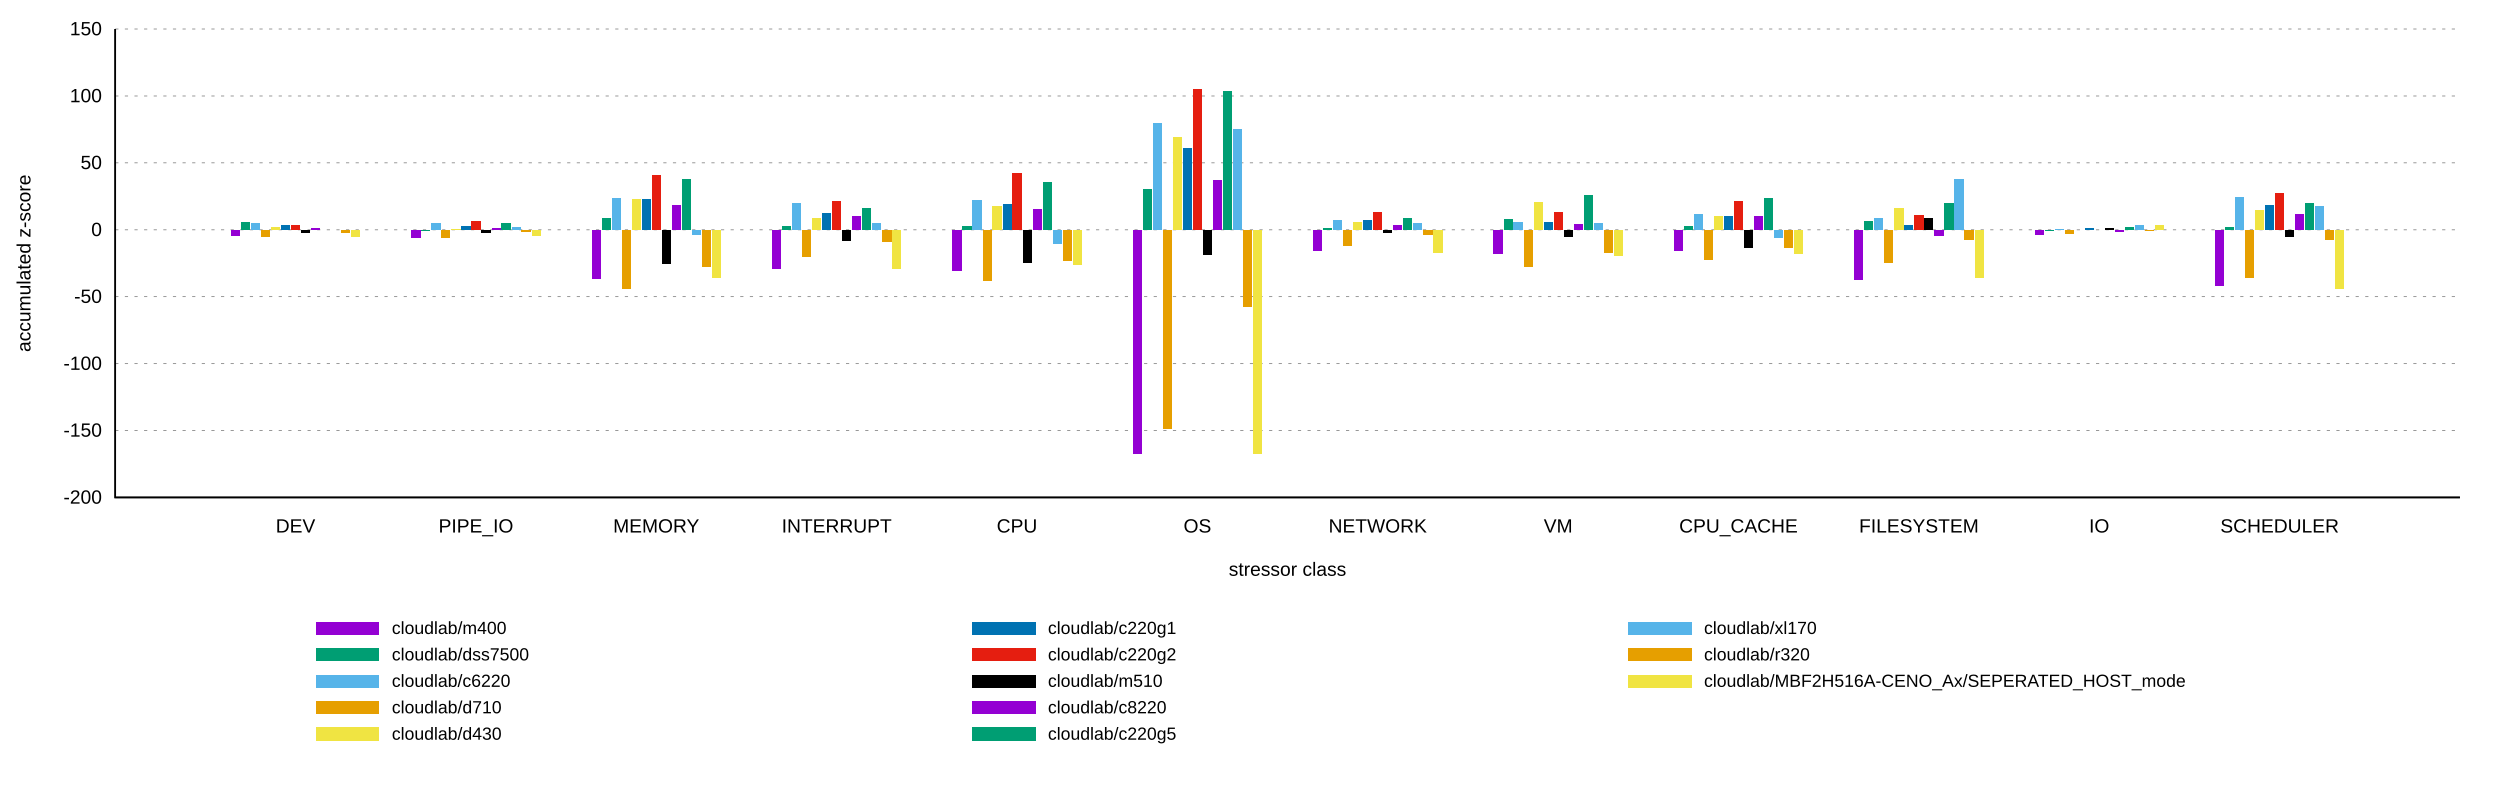
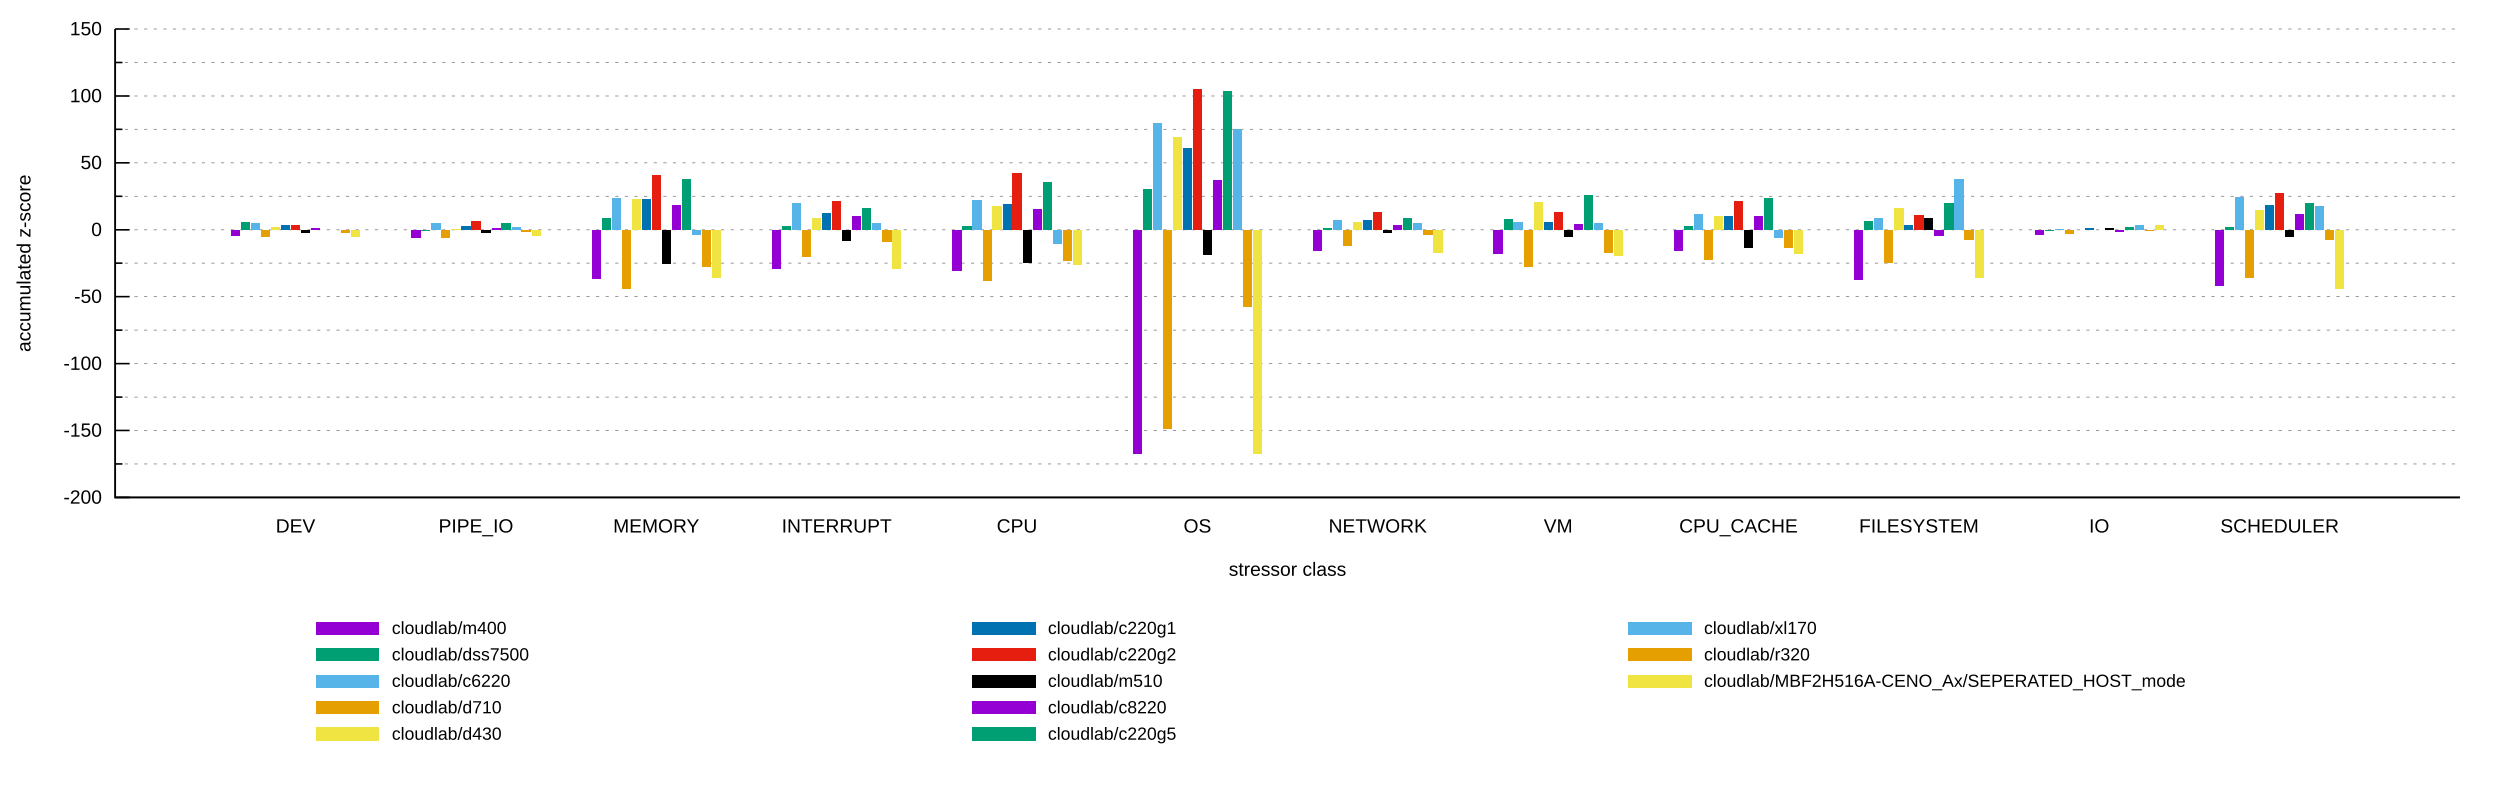
<svg xmlns="http://www.w3.org/2000/svg" xmlns:xlink="http://www.w3.org/1999/xlink" width="1560" height="500" viewBox="0 0 1560 500">
  <g id="gnuplot_canvas">
    <rect x="0" y="0" width="1560" height="500" fill="none" />
    <defs>
      <circle id="gpDot" r="0.5" stroke-width="0.5" stroke="currentColor" />
      <path id="gpPt0" stroke-width="0.222" stroke="currentColor" d="M-1,0 h2 M0,-1 v2" />
      <path id="gpPt1" stroke-width="0.222" stroke="currentColor" d="M-1,-1 L1,1 M1,-1 L-1,1" />
      <path id="gpPt2" stroke-width="0.222" stroke="currentColor" d="M-1,0 L1,0 M0,-1 L0,1 M-1,-1 L1,1 M-1,1 L1,-1" />
      <rect id="gpPt3" stroke-width="0.222" stroke="currentColor" x="-1" y="-1" width="2" height="2" />
      <rect id="gpPt4" stroke-width="0.222" stroke="currentColor" fill="currentColor" x="-1" y="-1" width="2" height="2" />
      <circle id="gpPt5" stroke-width="0.222" stroke="currentColor" cx="0" cy="0" r="1" />
      <use xlink:href="#gpPt5" id="gpPt6" fill="currentColor" stroke="none" />
      <path id="gpPt7" stroke-width="0.222" stroke="currentColor" d="M0,-1.33 L-1.33,0.67 L1.33,0.67 z" />
      <use xlink:href="#gpPt7" id="gpPt8" fill="currentColor" stroke="none" />
      <use xlink:href="#gpPt7" id="gpPt9" stroke="currentColor" transform="rotate(180)" />
      <use xlink:href="#gpPt9" id="gpPt10" fill="currentColor" stroke="none" />
      <use xlink:href="#gpPt3" id="gpPt11" stroke="currentColor" transform="rotate(45)" />
      <use xlink:href="#gpPt11" id="gpPt12" fill="currentColor" stroke="none" />
      <path id="gpPt13" stroke-width="0.222" stroke="currentColor" d="M0,1.330 L1.265,0.411 L0.782,-1.067 L-0.782,-1.076 L-1.265,0.411 z" />
      <use xlink:href="#gpPt13" id="gpPt14" fill="currentColor" stroke="none" />
      <filter id="textbox" filterUnits="objectBoundingBox" x="0" y="0" height="1" width="1">
        <feFlood flood-color="white" flood-opacity="1" result="bgnd" />
        <feComposite in="SourceGraphic" in2="bgnd" operator="atop" />
      </filter>
      <filter id="greybox" filterUnits="objectBoundingBox" x="0" y="0" height="1" width="1">
        <feFlood flood-color="lightgrey" flood-opacity="1" result="grey" />
        <feComposite in="SourceGraphic" in2="grey" operator="atop" />
      </filter>
    </defs>
    <g fill="none" color="white" stroke="currentColor" stroke-width="1.00" stroke-linecap="butt" stroke-linejoin="miter">
</g>
    <g fill="none" color="black" stroke="currentColor" stroke-width="1.00" stroke-linecap="butt" stroke-linejoin="miter">
</g>
    <g fill="none" color="black" stroke="black" stroke-width="0.50" stroke-linecap="butt" stroke-linejoin="miter">
</g>
    <g fill="none" color="gray" stroke="currentColor" stroke-width="0.50" stroke-linecap="butt" stroke-linejoin="miter">
      <path stroke="gray" stroke-dasharray="2,4" class="gridline" d="M71.9,310.4 L1535.0,310.4  " />
    </g>
    <g fill="none" color="gray" stroke="gray" stroke-width="1.00" stroke-linecap="butt" stroke-linejoin="miter">
</g>
    <g fill="none" color="black" stroke="currentColor" stroke-width="1.00" stroke-linecap="butt" stroke-linejoin="miter">
-       <path stroke="black" d="M71.9,310.4  " />
+       <path stroke="black" d="M71.9,310.4 L80.9,310.4  " />
      <g transform="translate(63.6,314.3)" stroke="none" fill="black" font-family="arial" font-size="12.00" text-anchor="end">
        <text>
          <tspan font-family="arial">-200</tspan>
        </text>
      </g>
    </g>
    <g fill="none" color="black" stroke="currentColor" stroke-width="1.00" stroke-linecap="butt" stroke-linejoin="miter">
</g>
    <g fill="none" color="black" stroke="black" stroke-width="0.50" stroke-linecap="butt" stroke-linejoin="miter">
</g>
    <g fill="none" color="gray" stroke="currentColor" stroke-width="0.50" stroke-linecap="butt" stroke-linejoin="miter">
+       <path stroke="gray" stroke-dasharray="2,4" class="gridline" d="M71.9,289.5 L1535.0,289.5  " />
+     </g>
+     <g fill="none" color="gray" stroke="gray" stroke-width="1.00" stroke-linecap="butt" stroke-linejoin="miter">
+ </g>
+     <g fill="none" color="black" stroke="currentColor" stroke-width="1.00" stroke-linecap="butt" stroke-linejoin="miter">
+       <path stroke="black" d="M71.9,289.5 L76.4,289.5  " />
+     </g>
+     <g fill="none" color="black" stroke="black" stroke-width="0.50" stroke-linecap="butt" stroke-linejoin="miter">
+ </g>
+     <g fill="none" color="gray" stroke="currentColor" stroke-width="0.50" stroke-linecap="butt" stroke-linejoin="miter">
      <path stroke="gray" stroke-dasharray="2,4" class="gridline" d="M71.9,268.6 L1535.0,268.6  " />
    </g>
    <g fill="none" color="gray" stroke="gray" stroke-width="1.00" stroke-linecap="butt" stroke-linejoin="miter">
</g>
    <g fill="none" color="black" stroke="currentColor" stroke-width="1.00" stroke-linecap="butt" stroke-linejoin="miter">
-       <path stroke="black" d="M71.9,268.6  " />
+       <path stroke="black" d="M71.9,268.6 L80.9,268.6  " />
      <g transform="translate(63.6,272.5)" stroke="none" fill="black" font-family="arial" font-size="12.00" text-anchor="end">
        <text>
          <tspan font-family="arial">-150</tspan>
        </text>
      </g>
    </g>
    <g fill="none" color="black" stroke="currentColor" stroke-width="1.00" stroke-linecap="butt" stroke-linejoin="miter">
</g>
    <g fill="none" color="black" stroke="black" stroke-width="0.50" stroke-linecap="butt" stroke-linejoin="miter">
</g>
    <g fill="none" color="gray" stroke="currentColor" stroke-width="0.50" stroke-linecap="butt" stroke-linejoin="miter">
+       <path stroke="gray" stroke-dasharray="2,4" class="gridline" d="M71.9,247.8 L1535.0,247.8  " />
+     </g>
+     <g fill="none" color="gray" stroke="gray" stroke-width="1.00" stroke-linecap="butt" stroke-linejoin="miter">
+ </g>
+     <g fill="none" color="black" stroke="currentColor" stroke-width="1.00" stroke-linecap="butt" stroke-linejoin="miter">
+       <path stroke="black" d="M71.9,247.8 L76.4,247.8  " />
+     </g>
+     <g fill="none" color="black" stroke="black" stroke-width="0.50" stroke-linecap="butt" stroke-linejoin="miter">
+ </g>
+     <g fill="none" color="gray" stroke="currentColor" stroke-width="0.50" stroke-linecap="butt" stroke-linejoin="miter">
      <path stroke="gray" stroke-dasharray="2,4" class="gridline" d="M71.9,226.9 L1535.0,226.9  " />
    </g>
    <g fill="none" color="gray" stroke="gray" stroke-width="1.00" stroke-linecap="butt" stroke-linejoin="miter">
</g>
    <g fill="none" color="black" stroke="currentColor" stroke-width="1.00" stroke-linecap="butt" stroke-linejoin="miter">
-       <path stroke="black" d="M71.9,226.9  " />
+       <path stroke="black" d="M71.9,226.9 L80.9,226.9  " />
      <g transform="translate(63.6,230.8)" stroke="none" fill="black" font-family="arial" font-size="12.00" text-anchor="end">
        <text>
          <tspan font-family="arial">-100</tspan>
        </text>
      </g>
    </g>
    <g fill="none" color="black" stroke="currentColor" stroke-width="1.00" stroke-linecap="butt" stroke-linejoin="miter">
</g>
    <g fill="none" color="black" stroke="black" stroke-width="0.50" stroke-linecap="butt" stroke-linejoin="miter">
</g>
    <g fill="none" color="gray" stroke="currentColor" stroke-width="0.50" stroke-linecap="butt" stroke-linejoin="miter">
+       <path stroke="gray" stroke-dasharray="2,4" class="gridline" d="M71.9,206.0 L1535.0,206.0  " />
+     </g>
+     <g fill="none" color="gray" stroke="gray" stroke-width="1.00" stroke-linecap="butt" stroke-linejoin="miter">
+ </g>
+     <g fill="none" color="black" stroke="currentColor" stroke-width="1.00" stroke-linecap="butt" stroke-linejoin="miter">
+       <path stroke="black" d="M71.9,206.0 L76.4,206.0  " />
+     </g>
+     <g fill="none" color="black" stroke="black" stroke-width="0.50" stroke-linecap="butt" stroke-linejoin="miter">
+ </g>
+     <g fill="none" color="gray" stroke="currentColor" stroke-width="0.50" stroke-linecap="butt" stroke-linejoin="miter">
      <path stroke="gray" stroke-dasharray="2,4" class="gridline" d="M71.9,185.1 L1535.0,185.1  " />
    </g>
    <g fill="none" color="gray" stroke="gray" stroke-width="1.00" stroke-linecap="butt" stroke-linejoin="miter">
</g>
    <g fill="none" color="black" stroke="currentColor" stroke-width="1.00" stroke-linecap="butt" stroke-linejoin="miter">
-       <path stroke="black" d="M71.9,185.1  " />
+       <path stroke="black" d="M71.9,185.1 L80.9,185.1  " />
      <g transform="translate(63.6,189.0)" stroke="none" fill="black" font-family="arial" font-size="12.00" text-anchor="end">
        <text>
          <tspan font-family="arial">-50</tspan>
        </text>
      </g>
    </g>
    <g fill="none" color="black" stroke="currentColor" stroke-width="1.00" stroke-linecap="butt" stroke-linejoin="miter">
</g>
    <g fill="none" color="black" stroke="black" stroke-width="0.50" stroke-linecap="butt" stroke-linejoin="miter">
</g>
    <g fill="none" color="gray" stroke="currentColor" stroke-width="0.50" stroke-linecap="butt" stroke-linejoin="miter">
+       <path stroke="gray" stroke-dasharray="2,4" class="gridline" d="M71.9,164.2 L1535.0,164.2  " />
+     </g>
+     <g fill="none" color="gray" stroke="gray" stroke-width="1.00" stroke-linecap="butt" stroke-linejoin="miter">
+ </g>
+     <g fill="none" color="black" stroke="currentColor" stroke-width="1.00" stroke-linecap="butt" stroke-linejoin="miter">
+       <path stroke="black" d="M71.9,164.2 L76.4,164.2  " />
+     </g>
+     <g fill="none" color="black" stroke="black" stroke-width="0.50" stroke-linecap="butt" stroke-linejoin="miter">
+ </g>
+     <g fill="none" color="gray" stroke="currentColor" stroke-width="0.50" stroke-linecap="butt" stroke-linejoin="miter">
      <path stroke="gray" stroke-dasharray="2,4" class="gridline" d="M71.9,143.4 L1535.0,143.4  " />
    </g>
    <g fill="none" color="gray" stroke="gray" stroke-width="1.00" stroke-linecap="butt" stroke-linejoin="miter">
</g>
    <g fill="none" color="black" stroke="currentColor" stroke-width="1.00" stroke-linecap="butt" stroke-linejoin="miter">
-       <path stroke="black" d="M71.9,143.4  " />
+       <path stroke="black" d="M71.9,143.4 L80.9,143.4  " />
      <g transform="translate(63.6,147.3)" stroke="none" fill="black" font-family="arial" font-size="12.00" text-anchor="end">
        <text>
          <tspan font-family="arial"> 0</tspan>
        </text>
      </g>
    </g>
    <g fill="none" color="black" stroke="currentColor" stroke-width="1.00" stroke-linecap="butt" stroke-linejoin="miter">
</g>
    <g fill="none" color="black" stroke="black" stroke-width="0.50" stroke-linecap="butt" stroke-linejoin="miter">
</g>
    <g fill="none" color="gray" stroke="currentColor" stroke-width="0.50" stroke-linecap="butt" stroke-linejoin="miter">
+       <path stroke="gray" stroke-dasharray="2,4" class="gridline" d="M71.9,122.5 L1535.0,122.5  " />
+     </g>
+     <g fill="none" color="gray" stroke="gray" stroke-width="1.00" stroke-linecap="butt" stroke-linejoin="miter">
+ </g>
+     <g fill="none" color="black" stroke="currentColor" stroke-width="1.00" stroke-linecap="butt" stroke-linejoin="miter">
+       <path stroke="black" d="M71.9,122.5 L76.4,122.5  " />
+     </g>
+     <g fill="none" color="black" stroke="black" stroke-width="0.50" stroke-linecap="butt" stroke-linejoin="miter">
+ </g>
+     <g fill="none" color="gray" stroke="currentColor" stroke-width="0.50" stroke-linecap="butt" stroke-linejoin="miter">
      <path stroke="gray" stroke-dasharray="2,4" class="gridline" d="M71.9,101.6 L1535.0,101.6  " />
    </g>
    <g fill="none" color="gray" stroke="gray" stroke-width="1.00" stroke-linecap="butt" stroke-linejoin="miter">
</g>
    <g fill="none" color="black" stroke="currentColor" stroke-width="1.00" stroke-linecap="butt" stroke-linejoin="miter">
-       <path stroke="black" d="M71.9,101.6  " />
+       <path stroke="black" d="M71.9,101.6 L80.9,101.6  " />
      <g transform="translate(63.6,105.5)" stroke="none" fill="black" font-family="arial" font-size="12.00" text-anchor="end">
        <text>
          <tspan font-family="arial"> 50</tspan>
        </text>
      </g>
    </g>
    <g fill="none" color="black" stroke="currentColor" stroke-width="1.00" stroke-linecap="butt" stroke-linejoin="miter">
</g>
    <g fill="none" color="black" stroke="black" stroke-width="0.50" stroke-linecap="butt" stroke-linejoin="miter">
</g>
    <g fill="none" color="gray" stroke="currentColor" stroke-width="0.50" stroke-linecap="butt" stroke-linejoin="miter">
+       <path stroke="gray" stroke-dasharray="2,4" class="gridline" d="M71.9,80.7 L1535.0,80.7  " />
+     </g>
+     <g fill="none" color="gray" stroke="gray" stroke-width="1.00" stroke-linecap="butt" stroke-linejoin="miter">
+ </g>
+     <g fill="none" color="black" stroke="currentColor" stroke-width="1.00" stroke-linecap="butt" stroke-linejoin="miter">
+       <path stroke="black" d="M71.9,80.7 L76.4,80.7  " />
+     </g>
+     <g fill="none" color="black" stroke="black" stroke-width="0.50" stroke-linecap="butt" stroke-linejoin="miter">
+ </g>
+     <g fill="none" color="gray" stroke="currentColor" stroke-width="0.50" stroke-linecap="butt" stroke-linejoin="miter">
      <path stroke="gray" stroke-dasharray="2,4" class="gridline" d="M71.9,59.9 L1535.0,59.9  " />
    </g>
    <g fill="none" color="gray" stroke="gray" stroke-width="1.00" stroke-linecap="butt" stroke-linejoin="miter">
</g>
    <g fill="none" color="black" stroke="currentColor" stroke-width="1.00" stroke-linecap="butt" stroke-linejoin="miter">
-       <path stroke="black" d="M71.9,59.9  " />
+       <path stroke="black" d="M71.9,59.9 L80.9,59.9  " />
      <g transform="translate(63.6,63.8)" stroke="none" fill="black" font-family="arial" font-size="12.00" text-anchor="end">
        <text>
          <tspan font-family="arial"> 100</tspan>
        </text>
      </g>
    </g>
    <g fill="none" color="black" stroke="currentColor" stroke-width="1.00" stroke-linecap="butt" stroke-linejoin="miter">
</g>
    <g fill="none" color="black" stroke="black" stroke-width="0.50" stroke-linecap="butt" stroke-linejoin="miter">
</g>
    <g fill="none" color="gray" stroke="currentColor" stroke-width="0.50" stroke-linecap="butt" stroke-linejoin="miter">
+       <path stroke="gray" stroke-dasharray="2,4" class="gridline" d="M71.9,39.0 L1535.0,39.0  " />
+     </g>
+     <g fill="none" color="gray" stroke="gray" stroke-width="1.00" stroke-linecap="butt" stroke-linejoin="miter">
+ </g>
+     <g fill="none" color="black" stroke="currentColor" stroke-width="1.00" stroke-linecap="butt" stroke-linejoin="miter">
+       <path stroke="black" d="M71.9,39.0 L76.4,39.0  " />
+     </g>
+     <g fill="none" color="black" stroke="black" stroke-width="0.50" stroke-linecap="butt" stroke-linejoin="miter">
+ </g>
+     <g fill="none" color="gray" stroke="currentColor" stroke-width="0.50" stroke-linecap="butt" stroke-linejoin="miter">
      <path stroke="gray" stroke-dasharray="2,4" class="gridline" d="M71.9,18.1 L1535.0,18.1  " />
    </g>
    <g fill="none" color="gray" stroke="gray" stroke-width="1.00" stroke-linecap="butt" stroke-linejoin="miter">
</g>
    <g fill="none" color="black" stroke="currentColor" stroke-width="1.00" stroke-linecap="butt" stroke-linejoin="miter">
-       <path stroke="black" d="M71.9,18.1  " />
+       <path stroke="black" d="M71.9,18.1 L80.9,18.1  " />
      <g transform="translate(63.6,22.0)" stroke="none" fill="black" font-family="arial" font-size="12.00" text-anchor="end">
        <text>
          <tspan font-family="arial"> 150</tspan>
        </text>
      </g>
    </g>
    <g fill="none" color="black" stroke="currentColor" stroke-width="1.00" stroke-linecap="butt" stroke-linejoin="miter">
      <path stroke="black" d="M184.4,310.4  " />
      <g transform="translate(184.4,332.3)" stroke="none" fill="black" font-family="arial" font-size="12.00" text-anchor="middle">
        <text>DEV</text>
      </g>
    </g>
    <g fill="none" color="black" stroke="currentColor" stroke-width="1.00" stroke-linecap="butt" stroke-linejoin="miter">
      <path stroke="black" d="M297.0,310.4  " />
      <g transform="translate(297.0,332.3)" stroke="none" fill="black" font-family="arial" font-size="12.00" text-anchor="middle">
        <text>PIPE_IO</text>
      </g>
    </g>
    <g fill="none" color="black" stroke="currentColor" stroke-width="1.00" stroke-linecap="butt" stroke-linejoin="miter">
      <path stroke="black" d="M409.5,310.4  " />
      <g transform="translate(409.5,332.3)" stroke="none" fill="black" font-family="arial" font-size="12.00" text-anchor="middle">
        <text>MEMORY</text>
      </g>
    </g>
    <g fill="none" color="black" stroke="currentColor" stroke-width="1.00" stroke-linecap="butt" stroke-linejoin="miter">
      <path stroke="black" d="M522.1,310.4  " />
      <g transform="translate(522.1,332.3)" stroke="none" fill="black" font-family="arial" font-size="12.00" text-anchor="middle">
        <text>INTERRUPT</text>
      </g>
    </g>
    <g fill="none" color="black" stroke="currentColor" stroke-width="1.00" stroke-linecap="butt" stroke-linejoin="miter">
      <path stroke="black" d="M634.6,310.4  " />
      <g transform="translate(634.6,332.3)" stroke="none" fill="black" font-family="arial" font-size="12.00" text-anchor="middle">
        <text>CPU</text>
      </g>
    </g>
    <g fill="none" color="black" stroke="currentColor" stroke-width="1.00" stroke-linecap="butt" stroke-linejoin="miter">
      <path stroke="black" d="M747.2,310.4  " />
      <g transform="translate(747.2,332.3)" stroke="none" fill="black" font-family="arial" font-size="12.00" text-anchor="middle">
        <text>OS</text>
      </g>
    </g>
    <g fill="none" color="black" stroke="currentColor" stroke-width="1.00" stroke-linecap="butt" stroke-linejoin="miter">
      <path stroke="black" d="M859.7,310.4  " />
      <g transform="translate(859.7,332.3)" stroke="none" fill="black" font-family="arial" font-size="12.00" text-anchor="middle">
        <text>NETWORK</text>
      </g>
    </g>
    <g fill="none" color="black" stroke="currentColor" stroke-width="1.00" stroke-linecap="butt" stroke-linejoin="miter">
      <path stroke="black" d="M972.3,310.4  " />
      <g transform="translate(972.3,332.3)" stroke="none" fill="black" font-family="arial" font-size="12.00" text-anchor="middle">
        <text>VM</text>
      </g>
    </g>
    <g fill="none" color="black" stroke="currentColor" stroke-width="1.00" stroke-linecap="butt" stroke-linejoin="miter">
      <path stroke="black" d="M1084.8,310.4  " />
      <g transform="translate(1084.8,332.3)" stroke="none" fill="black" font-family="arial" font-size="12.00" text-anchor="middle">
        <text>CPU_CACHE</text>
      </g>
    </g>
    <g fill="none" color="black" stroke="currentColor" stroke-width="1.00" stroke-linecap="butt" stroke-linejoin="miter">
      <path stroke="black" d="M1197.4,310.4  " />
      <g transform="translate(1197.4,332.3)" stroke="none" fill="black" font-family="arial" font-size="12.00" text-anchor="middle">
        <text>FILESYSTEM</text>
      </g>
    </g>
    <g fill="none" color="black" stroke="currentColor" stroke-width="1.00" stroke-linecap="butt" stroke-linejoin="miter">
      <path stroke="black" d="M1309.9,310.4  " />
      <g transform="translate(1309.9,332.3)" stroke="none" fill="black" font-family="arial" font-size="12.00" text-anchor="middle">
        <text>IO</text>
      </g>
    </g>
    <g fill="none" color="black" stroke="currentColor" stroke-width="1.00" stroke-linecap="butt" stroke-linejoin="miter">
      <path stroke="black" d="M1422.5,310.4  " />
      <g transform="translate(1422.5,332.3)" stroke="none" fill="black" font-family="arial" font-size="12.00" text-anchor="middle">
        <text>SCHEDULER</text>
      </g>
    </g>
    <g fill="none" color="black" stroke="currentColor" stroke-width="1.00" stroke-linecap="butt" stroke-linejoin="miter">
</g>
    <g fill="none" color="black" stroke="currentColor" stroke-width="1.00" stroke-linecap="butt" stroke-linejoin="miter">
      <path stroke="black" d="M71.9,18.1 L71.9,310.4 L1535.0,310.4 M1535.0,18.1 M71.9,18.1  " />
    </g>
    <g fill="none" color="black" stroke="currentColor" stroke-width="1.00" stroke-linecap="butt" stroke-linejoin="miter">
      <g transform="translate(19.0,164.3) rotate(270)" stroke="none" fill="black" font-family="arial" font-size="12.00" text-anchor="middle">
        <text>
          <tspan font-family="arial">accumulated z-score</tspan>
        </text>
      </g>
    </g>
    <g fill="none" color="black" stroke="currentColor" stroke-width="1.00" stroke-linecap="butt" stroke-linejoin="miter">
      <g transform="translate(803.4,359.3)" stroke="none" fill="black" font-family="arial" font-size="12.00" text-anchor="middle">
        <text>
          <tspan font-family="arial">stressor class</tspan>
        </text>
      </g>
    </g>
    <g fill="none" color="black" stroke="currentColor" stroke-width="1.00" stroke-linecap="butt" stroke-linejoin="miter">
</g>
    <g id="gnuplot_plot_1">
      <g fill="none" color="black" stroke="currentColor" stroke-width="1.00" stroke-linecap="butt" stroke-linejoin="miter">
        <g transform="translate(244.5,395.6)" stroke="none" fill="black" font-family="arial" font-size="11.00" text-anchor="start">
          <text>cloudlab/m400</text>
        </g>
      </g>
      <g fill="none" color="black" stroke="currentColor" stroke-width="1.00" stroke-linecap="butt" stroke-linejoin="miter">
        <g stroke="none" shape-rendering="crispEdges">
          <polygon fill="rgb(148,   0, 211)" points="197.0,396.1 236.8,396.1 236.8,387.9 197.0,387.9 " />
          <polygon fill="rgb(148,   0, 211)" points="144.1,147.1 149.8,147.1 149.8,143.3 144.1,143.3 " />
          <polygon fill="rgb(148,   0, 211)" points="256.7,148.3 262.4,148.3 262.4,143.3 256.7,143.3 " />
          <polygon fill="rgb(148,   0, 211)" points="369.2,174.3 374.9,174.3 374.9,143.3 369.2,143.3 " />
          <polygon fill="rgb(148,   0, 211)" points="481.8,167.9 487.5,167.9 487.5,143.3 481.8,143.3 " />
          <polygon fill="rgb(148,   0, 211)" points="594.3,168.9 600.0,168.9 600.0,143.3 594.3,143.3 " />
          <polygon fill="rgb(148,   0, 211)" points="706.8,283.2 712.6,283.2 712.6,143.3 706.8,143.3 " />
          <polygon fill="rgb(148,   0, 211)" points="819.4,156.6 825.1,156.6 825.1,143.3 819.4,143.3 " />
          <polygon fill="rgb(148,   0, 211)" points="931.9,158.3 937.7,158.3 937.7,143.3 931.9,143.3 " />
          <polygon fill="rgb(148,   0, 211)" points="1044.5,156.7 1050.2,156.7 1050.2,143.3 1044.5,143.3 " />
          <polygon fill="rgb(148,   0, 211)" points="1157.0,174.6 1162.8,174.6 1162.8,143.3 1157.0,143.3 " />
          <polygon fill="rgb(148,   0, 211)" points="1269.6,146.5 1275.3,146.5 1275.3,143.3 1269.6,143.3 " />
          <polygon fill="rgb(148,   0, 211)" points="1382.1,178.4 1387.9,178.4 1387.9,143.3 1382.1,143.3 " />
        </g>
      </g>
    </g>
    <g id="gnuplot_plot_2">
      <g fill="none" color="black" stroke="currentColor" stroke-width="1.00" stroke-linecap="butt" stroke-linejoin="miter">
        <g transform="translate(244.5,412.1)" stroke="none" fill="black" font-family="arial" font-size="11.00" text-anchor="start">
          <text>cloudlab/dss7500</text>
        </g>
      </g>
      <g fill="none" color="black" stroke="currentColor" stroke-width="1.00" stroke-linecap="butt" stroke-linejoin="miter">
        <g stroke="none" shape-rendering="crispEdges">
          <polygon fill="rgb(  0, 158, 115)" points="197.0,412.6 236.8,412.6 236.8,404.4 197.0,404.4 " />
          <polygon fill="rgb(  0, 158, 115)" points="150.4,143.4 156.1,143.4 156.1,138.5 150.4,138.5 " />
          <polygon fill="rgb(  0, 158, 115)" points="262.9,144.4 268.6,144.4 268.6,143.3 262.9,143.3 " />
          <polygon fill="rgb(  0, 158, 115)" points="375.5,143.4 381.2,143.4 381.2,135.9 375.5,135.9 " />
          <polygon fill="rgb(  0, 158, 115)" points="488.0,143.4 493.7,143.4 493.7,141.0 488.0,141.0 " />
          <polygon fill="rgb(  0, 158, 115)" points="600.6,143.4 606.3,143.4 606.3,141.3 600.6,141.3 " />
          <polygon fill="rgb(  0, 158, 115)" points="713.1,143.4 718.8,143.4 718.8,118.1 713.1,118.1 " />
          <polygon fill="rgb(  0, 158, 115)" points="825.6,143.4 831.4,143.4 831.4,142.1 825.6,142.1 " />
          <polygon fill="rgb(  0, 158, 115)" points="938.2,143.4 943.9,143.4 943.9,136.6 938.2,136.6 " />
          <polygon fill="rgb(  0, 158, 115)" points="1050.7,143.4 1056.5,143.4 1056.5,141.2 1050.7,141.2 " />
          <polygon fill="rgb(  0, 158, 115)" points="1163.3,143.4 1169.0,143.4 1169.0,138.2 1163.3,138.2 " />
          <polygon fill="rgb(  0, 158, 115)" points="1275.8,143.9 1281.6,143.9 1281.6,143.3 1275.8,143.3 " />
          <polygon fill="rgb(  0, 158, 115)" points="1388.4,143.4 1394.1,143.4 1394.1,141.8 1388.4,141.8 " />
        </g>
      </g>
    </g>
    <g id="gnuplot_plot_3">
      <g fill="none" color="black" stroke="currentColor" stroke-width="1.00" stroke-linecap="butt" stroke-linejoin="miter">
        <g transform="translate(244.5,428.6)" stroke="none" fill="black" font-family="arial" font-size="11.00" text-anchor="start">
          <text>cloudlab/c6220</text>
        </g>
      </g>
      <g fill="none" color="black" stroke="currentColor" stroke-width="1.00" stroke-linecap="butt" stroke-linejoin="miter">
        <g stroke="none" shape-rendering="crispEdges">
          <polygon fill="rgb( 86, 180, 233)" points="197.0,429.1 236.8,429.1 236.8,420.9 197.0,420.9 " />
          <polygon fill="rgb( 86, 180, 233)" points="156.6,143.4 162.3,143.4 162.3,139.3 156.6,139.3 " />
          <polygon fill="rgb( 86, 180, 233)" points="269.2,143.4 274.9,143.4 274.9,139.3 269.2,139.3 " />
          <polygon fill="rgb( 86, 180, 233)" points="381.7,143.4 387.4,143.4 387.4,123.7 381.7,123.7 " />
          <polygon fill="rgb( 86, 180, 233)" points="494.3,143.4 500.0,143.4 500.0,126.6 494.3,126.6 " />
          <polygon fill="rgb( 86, 180, 233)" points="606.8,143.4 612.5,143.4 612.5,125.0 606.8,125.0 " />
          <polygon fill="rgb( 86, 180, 233)" points="719.4,143.4 725.1,143.4 725.1,76.9 719.4,76.9 " />
          <polygon fill="rgb( 86, 180, 233)" points="831.9,143.4 837.6,143.4 837.6,137.4 831.9,137.4 " />
          <polygon fill="rgb( 86, 180, 233)" points="944.4,143.4 950.2,143.4 950.2,138.7 944.4,138.7 " />
          <polygon fill="rgb( 86, 180, 233)" points="1057.0,143.4 1062.7,143.4 1062.7,133.8 1057.0,133.8 " />
          <polygon fill="rgb( 86, 180, 233)" points="1169.5,143.4 1175.3,143.4 1175.3,136.1 1169.5,136.1 " />
          <polygon fill="rgb( 86, 180, 233)" points="1282.1,143.4 1287.8,143.4 1287.8,142.8 1282.1,142.8 " />
          <polygon fill="rgb( 86, 180, 233)" points="1394.6,143.4 1400.4,143.4 1400.4,123.0 1394.6,123.0 " />
        </g>
      </g>
    </g>
    <g id="gnuplot_plot_4">
      <g fill="none" color="black" stroke="currentColor" stroke-width="1.00" stroke-linecap="butt" stroke-linejoin="miter">
        <g transform="translate(244.5,445.1)" stroke="none" fill="black" font-family="arial" font-size="11.00" text-anchor="start">
          <text>cloudlab/d710</text>
        </g>
      </g>
      <g fill="none" color="black" stroke="currentColor" stroke-width="1.00" stroke-linecap="butt" stroke-linejoin="miter">
        <g stroke="none" shape-rendering="crispEdges">
          <polygon fill="rgb(230, 159,   0)" points="197.0,445.6 236.8,445.6 236.8,437.4 197.0,437.4 " />
          <polygon fill="rgb(230, 159,   0)" points="162.9,147.8 168.6,147.8 168.6,143.3 162.9,143.3 " />
          <polygon fill="rgb(230, 159,   0)" points="275.4,148.8 281.1,148.8 281.1,143.3 275.4,143.3 " />
          <polygon fill="rgb(230, 159,   0)" points="388.0,180.6 393.7,180.6 393.7,143.3 388.0,143.3 " />
          <polygon fill="rgb(230, 159,   0)" points="500.5,160.4 506.2,160.4 506.2,143.3 500.5,143.3 " />
          <polygon fill="rgb(230, 159,   0)" points="613.1,175.5 618.8,175.5 618.8,143.3 613.1,143.3 " />
          <polygon fill="rgb(230, 159,   0)" points="725.6,268.0 731.3,268.0 731.3,143.3 725.6,143.3 " />
          <polygon fill="rgb(230, 159,   0)" points="838.2,153.2 843.9,153.2 843.9,143.3 838.2,143.3 " />
          <polygon fill="rgb(230, 159,   0)" points="950.7,166.3 956.4,166.3 956.4,143.3 950.7,143.3 " />
          <polygon fill="rgb(230, 159,   0)" points="1063.2,162.1 1069.0,162.1 1069.0,143.3 1063.2,143.3 " />
          <polygon fill="rgb(230, 159,   0)" points="1175.8,164.3 1181.5,164.3 1181.5,143.3 1175.8,143.3 " />
          <polygon fill="rgb(230, 159,   0)" points="1288.3,146.3 1294.1,146.3 1294.1,143.3 1288.3,143.3 " />
          <polygon fill="rgb(230, 159,   0)" points="1400.9,173.3 1406.6,173.3 1406.6,143.3 1400.9,143.3 " />
        </g>
      </g>
    </g>
    <g id="gnuplot_plot_5">
      <g fill="none" color="black" stroke="currentColor" stroke-width="1.00" stroke-linecap="butt" stroke-linejoin="miter">
        <g transform="translate(244.5,461.6)" stroke="none" fill="black" font-family="arial" font-size="11.00" text-anchor="start">
          <text>cloudlab/d430</text>
        </g>
      </g>
      <g fill="none" color="black" stroke="currentColor" stroke-width="1.00" stroke-linecap="butt" stroke-linejoin="miter">
        <g stroke="none" shape-rendering="crispEdges">
          <polygon fill="rgb(240, 228,  66)" points="197.0,462.1 236.8,462.1 236.8,453.9 197.0,453.9 " />
          <polygon fill="rgb(240, 228,  66)" points="169.1,143.4 174.9,143.4 174.9,141.6 169.1,141.6 " />
          <polygon fill="rgb(240, 228,  66)" points="281.7,143.4 287.4,143.4 287.4,143.0 281.7,143.0 " />
          <polygon fill="rgb(240, 228,  66)" points="394.2,143.4 399.9,143.4 399.9,124.2 394.2,124.2 " />
          <polygon fill="rgb(240, 228,  66)" points="506.8,143.4 512.5,143.4 512.5,135.9 506.8,135.9 " />
          <polygon fill="rgb(240, 228,  66)" points="619.3,143.4 625.0,143.4 625.0,128.4 619.3,128.4 " />
          <polygon fill="rgb(240, 228,  66)" points="731.9,143.4 737.6,143.4 737.6,85.5 731.9,85.5 " />
          <polygon fill="rgb(240, 228,  66)" points="844.4,143.4 850.1,143.4 850.1,138.5 844.4,138.5 " />
          <polygon fill="rgb(240, 228,  66)" points="957.0,143.4 962.7,143.4 962.7,126.1 957.0,126.1 " />
          <polygon fill="rgb(240, 228,  66)" points="1069.5,143.4 1075.2,143.4 1075.2,134.6 1069.5,134.6 " />
          <polygon fill="rgb(240, 228,  66)" points="1182.0,143.4 1187.8,143.4 1187.8,129.9 1182.0,129.9 " />
          <polygon fill="rgb(240, 228,  66)" points="1294.6,143.5 1300.3,143.5 1300.3,143.3 1294.6,143.3 " />
          <polygon fill="rgb(240, 228,  66)" points="1407.1,143.4 1412.9,143.4 1412.9,131.3 1407.1,131.3 " />
        </g>
      </g>
    </g>
    <g id="gnuplot_plot_6">
      <g fill="none" color="black" stroke="currentColor" stroke-width="1.00" stroke-linecap="butt" stroke-linejoin="miter">
        <g transform="translate(653.9,395.6)" stroke="none" fill="black" font-family="arial" font-size="11.00" text-anchor="start">
          <text>cloudlab/c220g1</text>
        </g>
      </g>
      <g fill="none" color="black" stroke="currentColor" stroke-width="1.00" stroke-linecap="butt" stroke-linejoin="miter">
        <g stroke="none" shape-rendering="crispEdges">
          <polygon fill="rgb(  0, 114, 178)" points="606.4,396.1 646.2,396.1 646.2,387.9 606.4,387.9 " />
          <polygon fill="rgb(  0, 114, 178)" points="175.4,143.4 181.1,143.4 181.1,140.7 175.4,140.7 " />
          <polygon fill="rgb(  0, 114, 178)" points="287.9,143.4 293.7,143.4 293.7,141.3 287.9,141.3 " />
          <polygon fill="rgb(  0, 114, 178)" points="400.5,143.4 406.2,143.4 406.2,123.9 400.5,123.9 " />
          <polygon fill="rgb(  0, 114, 178)" points="513.0,143.4 518.7,143.4 518.7,132.8 513.0,132.8 " />
          <polygon fill="rgb(  0, 114, 178)" points="625.6,143.4 631.3,143.4 631.3,127.1 625.6,127.1 " />
          <polygon fill="rgb(  0, 114, 178)" points="738.1,143.4 743.8,143.4 743.8,92.2 738.1,92.2 " />
          <polygon fill="rgb(  0, 114, 178)" points="850.7,143.4 856.4,143.4 856.4,137.4 850.7,137.4 " />
          <polygon fill="rgb(  0, 114, 178)" points="963.2,143.4 968.9,143.4 968.9,138.5 963.2,138.5 " />
          <polygon fill="rgb(  0, 114, 178)" points="1075.7,143.4 1081.5,143.4 1081.5,134.5 1075.7,134.5 " />
          <polygon fill="rgb(  0, 114, 178)" points="1188.3,143.4 1194.0,143.4 1194.0,140.4 1188.3,140.4 " />
          <polygon fill="rgb(  0, 114, 178)" points="1300.8,143.4 1306.6,143.4 1306.6,142.5 1300.8,142.5 " />
          <polygon fill="rgb(  0, 114, 178)" points="1413.4,143.4 1419.1,143.4 1419.1,127.9 1413.4,127.9 " />
        </g>
      </g>
    </g>
    <g id="gnuplot_plot_7">
      <g fill="none" color="black" stroke="currentColor" stroke-width="1.00" stroke-linecap="butt" stroke-linejoin="miter">
        <g transform="translate(653.9,412.1)" stroke="none" fill="black" font-family="arial" font-size="11.00" text-anchor="start">
          <text>cloudlab/c220g2</text>
        </g>
      </g>
      <g fill="none" color="black" stroke="currentColor" stroke-width="1.00" stroke-linecap="butt" stroke-linejoin="miter">
        <g stroke="none" shape-rendering="crispEdges">
          <polygon fill="rgb(229,  30,  16)" points="606.4,412.6 646.2,412.6 646.2,404.4 606.4,404.4 " />
          <polygon fill="rgb(229,  30,  16)" points="181.6,143.4 187.4,143.4 187.4,140.6 181.6,140.6 " />
          <polygon fill="rgb(229,  30,  16)" points="294.2,143.4 299.9,143.4 299.9,138.1 294.2,138.1 " />
          <polygon fill="rgb(229,  30,  16)" points="406.7,143.4 412.5,143.4 412.5,109.4 406.7,109.4 " />
          <polygon fill="rgb(229,  30,  16)" points="519.3,143.4 525.0,143.4 525.0,125.5 519.3,125.5 " />
          <polygon fill="rgb(229,  30,  16)" points="631.8,143.4 637.5,143.4 637.5,107.8 631.8,107.8 " />
          <polygon fill="rgb(229,  30,  16)" points="744.4,143.4 750.1,143.4 750.1,55.3 744.4,55.3 " />
          <polygon fill="rgb(229,  30,  16)" points="856.9,143.4 862.6,143.4 862.6,132.5 856.9,132.5 " />
          <polygon fill="rgb(229,  30,  16)" points="969.5,143.4 975.2,143.4 975.2,132.5 969.5,132.5 " />
          <polygon fill="rgb(229,  30,  16)" points="1082.0,143.4 1087.7,143.4 1087.7,125.5 1082.0,125.5 " />
          <polygon fill="rgb(229,  30,  16)" points="1194.5,143.4 1200.3,143.4 1200.3,134.3 1194.5,134.3 " />
          <polygon fill="rgb(229,  30,  16)" points="1307.1,143.7 1312.8,143.7 1312.8,143.3 1307.1,143.3 " />
          <polygon fill="rgb(229,  30,  16)" points="1419.6,143.4 1425.4,143.4 1425.4,120.2 1419.6,120.2 " />
        </g>
      </g>
    </g>
    <g id="gnuplot_plot_8">
      <g fill="none" color="black" stroke="currentColor" stroke-width="1.00" stroke-linecap="butt" stroke-linejoin="miter">
        <g transform="translate(653.9,428.6)" stroke="none" fill="black" font-family="arial" font-size="11.00" text-anchor="start">
          <text>cloudlab/m510</text>
        </g>
      </g>
      <g fill="none" color="black" stroke="currentColor" stroke-width="1.00" stroke-linecap="butt" stroke-linejoin="miter">
        <g stroke="none" shape-rendering="crispEdges">
          <polygon fill="rgb(  0,   0,   0)" points="606.4,429.1 646.2,429.1 646.2,420.9 606.4,420.9 " />
          <polygon fill="rgb(  0,   0,   0)" points="187.9,145.2 193.6,145.2 193.6,143.3 187.9,143.3 " />
          <polygon fill="rgb(  0,   0,   0)" points="300.4,145.1 306.2,145.1 306.2,143.3 300.4,143.3 " />
          <polygon fill="rgb(  0,   0,   0)" points="413.0,164.6 418.7,164.6 418.7,143.3 413.0,143.3 " />
          <polygon fill="rgb(  0,   0,   0)" points="525.5,150.6 531.3,150.6 531.3,143.3 525.5,143.3 " />
          <polygon fill="rgb(  0,   0,   0)" points="638.1,164.1 643.8,164.1 643.8,143.3 638.1,143.3 " />
          <polygon fill="rgb(  0,   0,   0)" points="750.6,159.4 756.3,159.4 756.3,143.3 750.6,143.3 " />
          <polygon fill="rgb(  0,   0,   0)" points="863.2,145.2 868.9,145.2 868.9,143.3 863.2,143.3 " />
          <polygon fill="rgb(  0,   0,   0)" points="975.7,147.9 981.4,147.9 981.4,143.3 975.7,143.3 " />
          <polygon fill="rgb(  0,   0,   0)" points="1088.3,154.9 1094.0,154.9 1094.0,143.3 1088.3,143.3 " />
          <polygon fill="rgb(  0,   0,   0)" points="1200.8,143.4 1206.5,143.4 1206.5,135.8 1200.8,135.8 " />
          <polygon fill="rgb(  0,   0,   0)" points="1313.3,143.4 1319.1,143.4 1319.1,142.2 1313.3,142.2 " />
          <polygon fill="rgb(  0,   0,   0)" points="1425.9,147.8 1431.6,147.8 1431.6,143.3 1425.9,143.3 " />
        </g>
      </g>
    </g>
    <g id="gnuplot_plot_9">
      <g fill="none" color="black" stroke="currentColor" stroke-width="1.00" stroke-linecap="butt" stroke-linejoin="miter">
        <g transform="translate(653.9,445.1)" stroke="none" fill="black" font-family="arial" font-size="11.00" text-anchor="start">
          <text>cloudlab/c8220</text>
        </g>
      </g>
      <g fill="none" color="black" stroke="currentColor" stroke-width="1.00" stroke-linecap="butt" stroke-linejoin="miter">
        <g stroke="none" shape-rendering="crispEdges">
          <polygon fill="rgb(148,   0, 211)" points="606.4,445.6 646.2,445.6 646.2,437.4 606.4,437.4 " />
          <polygon fill="rgb(148,   0, 211)" points="194.1,143.4 199.9,143.4 199.9,142.0 194.1,142.0 " />
          <polygon fill="rgb(148,   0, 211)" points="306.7,143.4 312.4,143.4 312.4,142.0 306.7,142.0 " />
          <polygon fill="rgb(148,   0, 211)" points="419.2,143.4 425.0,143.4 425.0,127.9 419.2,127.9 " />
          <polygon fill="rgb(148,   0, 211)" points="531.8,143.4 537.5,143.4 537.5,134.5 531.8,134.5 " />
          <polygon fill="rgb(148,   0, 211)" points="644.3,143.4 650.0,143.4 650.0,130.6 644.3,130.6 " />
          <polygon fill="rgb(148,   0, 211)" points="756.9,143.4 762.6,143.4 762.6,112.3 756.9,112.3 " />
          <polygon fill="rgb(148,   0, 211)" points="869.4,143.4 875.1,143.4 875.1,140.2 869.4,140.2 " />
          <polygon fill="rgb(148,   0, 211)" points="982.0,143.4 987.7,143.4 987.7,139.7 982.0,139.7 " />
          <polygon fill="rgb(148,   0, 211)" points="1094.5,143.4 1100.2,143.4 1100.2,134.9 1094.5,134.9 " />
          <polygon fill="rgb(148,   0, 211)" points="1207.1,147.5 1212.8,147.5 1212.8,143.3 1207.1,143.3 " />
          <polygon fill="rgb(148,   0, 211)" points="1319.6,144.8 1325.3,144.8 1325.3,143.3 1319.6,143.3 " />
          <polygon fill="rgb(148,   0, 211)" points="1432.1,143.4 1437.9,143.4 1437.9,133.4 1432.1,133.4 " />
        </g>
      </g>
    </g>
    <g id="gnuplot_plot_10">
      <g fill="none" color="black" stroke="currentColor" stroke-width="1.00" stroke-linecap="butt" stroke-linejoin="miter">
        <g transform="translate(653.9,461.6)" stroke="none" fill="black" font-family="arial" font-size="11.00" text-anchor="start">
          <text>cloudlab/c220g5</text>
        </g>
      </g>
      <g fill="none" color="black" stroke="currentColor" stroke-width="1.00" stroke-linecap="butt" stroke-linejoin="miter">
        <g stroke="none" shape-rendering="crispEdges">
          <polygon fill="rgb(  0, 158, 115)" points="606.4,462.1 646.2,462.1 646.2,453.9 606.4,453.9 " />
          <polygon fill="rgb(  0, 158, 115)" points="200.4,143.4 206.1,143.4 206.1,143.3 200.4,143.3 " />
          <polygon fill="rgb(  0, 158, 115)" points="312.9,143.4 318.7,143.4 318.7,139.0 312.9,139.0 " />
          <polygon fill="rgb(  0, 158, 115)" points="425.5,143.4 431.2,143.4 431.2,111.9 425.5,111.9 " />
          <polygon fill="rgb(  0, 158, 115)" points="538.0,143.4 543.8,143.4 543.8,129.6 538.0,129.6 " />
          <polygon fill="rgb(  0, 158, 115)" points="650.6,143.4 656.3,143.4 656.3,113.5 650.6,113.5 " />
          <polygon fill="rgb(  0, 158, 115)" points="763.1,143.4 768.8,143.4 768.8,56.7 763.1,56.7 " />
          <polygon fill="rgb(  0, 158, 115)" points="875.7,143.4 881.4,143.4 881.4,136.1 875.7,136.1 " />
          <polygon fill="rgb(  0, 158, 115)" points="988.2,143.4 993.9,143.4 993.9,121.7 988.2,121.7 " />
          <polygon fill="rgb(  0, 158, 115)" points="1100.8,143.4 1106.5,143.4 1106.5,123.5 1100.8,123.5 " />
          <polygon fill="rgb(  0, 158, 115)" points="1213.3,143.4 1219.0,143.4 1219.0,126.9 1213.3,126.9 " />
          <polygon fill="rgb(  0, 158, 115)" points="1325.9,143.4 1331.6,143.4 1331.6,141.5 1325.9,141.5 " />
          <polygon fill="rgb(  0, 158, 115)" points="1438.4,143.4 1444.1,143.4 1444.1,126.9 1438.4,126.9 " />
        </g>
      </g>
    </g>
    <g id="gnuplot_plot_11">
      <g fill="none" color="black" stroke="currentColor" stroke-width="1.00" stroke-linecap="butt" stroke-linejoin="miter">
        <g transform="translate(1063.3,395.6)" stroke="none" fill="black" font-family="arial" font-size="11.00" text-anchor="start">
          <text>cloudlab/xl170</text>
        </g>
      </g>
      <g fill="none" color="black" stroke="currentColor" stroke-width="1.00" stroke-linecap="butt" stroke-linejoin="miter">
        <g stroke="none" shape-rendering="crispEdges">
          <polygon fill="rgb( 86, 180, 233)" points="1015.8,396.1 1055.6,396.1 1055.6,387.9 1015.8,387.9 " />
          <polygon fill="rgb( 86, 180, 233)" points="206.6,143.8 212.4,143.8 212.4,143.3 206.6,143.3 " />
          <polygon fill="rgb( 86, 180, 233)" points="319.2,143.4 324.9,143.4 324.9,141.7 319.2,141.7 " />
          <polygon fill="rgb( 86, 180, 233)" points="431.7,146.9 437.5,146.9 437.5,143.3 431.7,143.3 " />
          <polygon fill="rgb( 86, 180, 233)" points="544.3,143.4 550.0,143.4 550.0,139.2 544.3,139.2 " />
          <polygon fill="rgb( 86, 180, 233)" points="656.8,152.4 662.6,152.4 662.6,143.3 656.8,143.3 " />
          <polygon fill="rgb( 86, 180, 233)" points="769.4,143.4 775.1,143.4 775.1,80.8 769.4,80.8 " />
          <polygon fill="rgb( 86, 180, 233)" points="881.9,143.4 887.6,143.4 887.6,139.4 881.9,139.4 " />
          <polygon fill="rgb( 86, 180, 233)" points="994.5,143.4 1000.2,143.4 1000.2,138.9 994.5,138.9 " />
          <polygon fill="rgb( 86, 180, 233)" points="1107.0,148.3 1112.7,148.3 1112.7,143.3 1107.0,143.3 " />
          <polygon fill="rgb( 86, 180, 233)" points="1219.6,143.4 1225.3,143.4 1225.3,111.6 1219.6,111.6 " />
          <polygon fill="rgb( 86, 180, 233)" points="1332.1,143.4 1337.8,143.4 1337.8,140.6 1332.1,140.6 " />
          <polygon fill="rgb( 86, 180, 233)" points="1444.7,143.4 1450.4,143.4 1450.4,128.8 1444.7,128.8 " />
        </g>
      </g>
    </g>
    <g id="gnuplot_plot_12">
      <g fill="none" color="black" stroke="currentColor" stroke-width="1.00" stroke-linecap="butt" stroke-linejoin="miter">
        <g transform="translate(1063.3,412.1)" stroke="none" fill="black" font-family="arial" font-size="11.00" text-anchor="start">
          <text>cloudlab/r320</text>
        </g>
      </g>
      <g fill="none" color="black" stroke="currentColor" stroke-width="1.00" stroke-linecap="butt" stroke-linejoin="miter">
        <g stroke="none" shape-rendering="crispEdges">
          <polygon fill="rgb(230, 159,   0)" points="1015.8,412.6 1055.6,412.6 1055.6,404.4 1015.8,404.4 " />
          <polygon fill="rgb(230, 159,   0)" points="212.9,145.3 218.6,145.3 218.6,143.3 212.9,143.3 " />
          <polygon fill="rgb(230, 159,   0)" points="325.4,144.9 331.2,144.9 331.2,143.3 325.4,143.3 " />
          <polygon fill="rgb(230, 159,   0)" points="438.0,166.6 443.7,166.6 443.7,143.3 438.0,143.3 " />
          <polygon fill="rgb(230, 159,   0)" points="550.5,150.9 556.3,150.9 556.3,143.3 550.5,143.3 " />
          <polygon fill="rgb(230, 159,   0)" points="663.1,163.0 668.8,163.0 668.8,143.3 663.1,143.3 " />
          <polygon fill="rgb(230, 159,   0)" points="775.6,191.3 781.4,191.3 781.4,143.3 775.6,143.3 " />
          <polygon fill="rgb(230, 159,   0)" points="888.2,146.7 893.9,146.7 893.9,143.3 888.2,143.3 " />
          <polygon fill="rgb(230, 159,   0)" points="1000.7,157.9 1006.4,157.9 1006.4,143.3 1000.7,143.3 " />
          <polygon fill="rgb(230, 159,   0)" points="1113.3,154.9 1119.0,154.9 1119.0,143.3 1113.3,143.3 " />
          <polygon fill="rgb(230, 159,   0)" points="1225.8,149.7 1231.5,149.7 1231.5,143.3 1225.8,143.3 " />
          <polygon fill="rgb(230, 159,   0)" points="1338.4,144.2 1344.1,144.2 1344.1,143.3 1338.4,143.3 " />
          <polygon fill="rgb(230, 159,   0)" points="1450.9,149.9 1456.6,149.9 1456.6,143.3 1450.9,143.3 " />
        </g>
      </g>
    </g>
    <g id="gnuplot_plot_13">
      <g fill="none" color="black" stroke="currentColor" stroke-width="1.00" stroke-linecap="butt" stroke-linejoin="miter">
        <g transform="translate(1063.3,428.6)" stroke="none" fill="black" font-family="arial" font-size="11.00" text-anchor="start">
          <text>cloudlab/MBF2H516A-CENO_Ax/SEPERATED_HOST_mode</text>
        </g>
      </g>
      <g fill="none" color="black" stroke="currentColor" stroke-width="1.00" stroke-linecap="butt" stroke-linejoin="miter">
        <g stroke="none" shape-rendering="crispEdges">
          <polygon fill="rgb(240, 228,  66)" points="1015.8,429.1 1055.6,429.1 1055.6,420.9 1015.8,420.9 " />
          <polygon fill="rgb(240, 228,  66)" points="219.1,147.9 224.9,147.9 224.9,143.3 219.1,143.3 " />
          <polygon fill="rgb(240, 228,  66)" points="331.7,147.2 337.4,147.2 337.4,143.3 331.7,143.3 " />
          <polygon fill="rgb(240, 228,  66)" points="444.2,173.2 450.0,173.2 450.0,143.3 444.2,143.3 " />
          <polygon fill="rgb(240, 228,  66)" points="556.8,168.1 562.5,168.1 562.5,143.3 556.8,143.3 " />
          <polygon fill="rgb(240, 228,  66)" points="669.3,165.5 675.1,165.5 675.1,143.3 669.3,143.3 " />
          <polygon fill="rgb(240, 228,  66)" points="781.9,283.3 787.6,283.3 787.6,143.3 781.9,143.3 " />
          <polygon fill="rgb(240, 228,  66)" points="894.4,157.7 900.2,157.7 900.2,143.3 894.4,143.3 " />
          <polygon fill="rgb(240, 228,  66)" points="1007.0,159.9 1012.7,159.9 1012.7,143.3 1007.0,143.3 " />
          <polygon fill="rgb(240, 228,  66)" points="1119.5,158.3 1125.2,158.3 1125.2,143.3 1119.5,143.3 " />
          <polygon fill="rgb(240, 228,  66)" points="1232.1,173.5 1237.8,173.5 1237.8,143.3 1232.1,143.3 " />
          <polygon fill="rgb(240, 228,  66)" points="1344.6,143.4 1350.3,143.4 1350.3,140.7 1344.6,140.7 " />
          <polygon fill="rgb(240, 228,  66)" points="1457.2,180.4 1462.9,180.4 1462.9,143.3 1457.2,143.3 " />
        </g>
      </g>
    </g>
    <g fill="none" color="white" stroke="rgb(240, 228,  66)" stroke-width="2.00" stroke-linecap="butt" stroke-linejoin="miter">
</g>
    <g fill="none" color="black" stroke="currentColor" stroke-width="2.00" stroke-linecap="butt" stroke-linejoin="miter">
</g>
    <g fill="none" color="black" stroke="black" stroke-width="1.00" stroke-linecap="butt" stroke-linejoin="miter">
</g>
    <g fill="none" color="black" stroke="currentColor" stroke-width="1.00" stroke-linecap="butt" stroke-linejoin="miter">
      <path stroke="black" d="M71.9,18.1 L71.9,310.4 L1535.0,310.4 M1535.0,18.1 M71.9,18.1  " />
    </g>
    <g fill="none" color="black" stroke="currentColor" stroke-width="1.00" stroke-linecap="butt" stroke-linejoin="miter">
</g>
  </g>
</svg>
